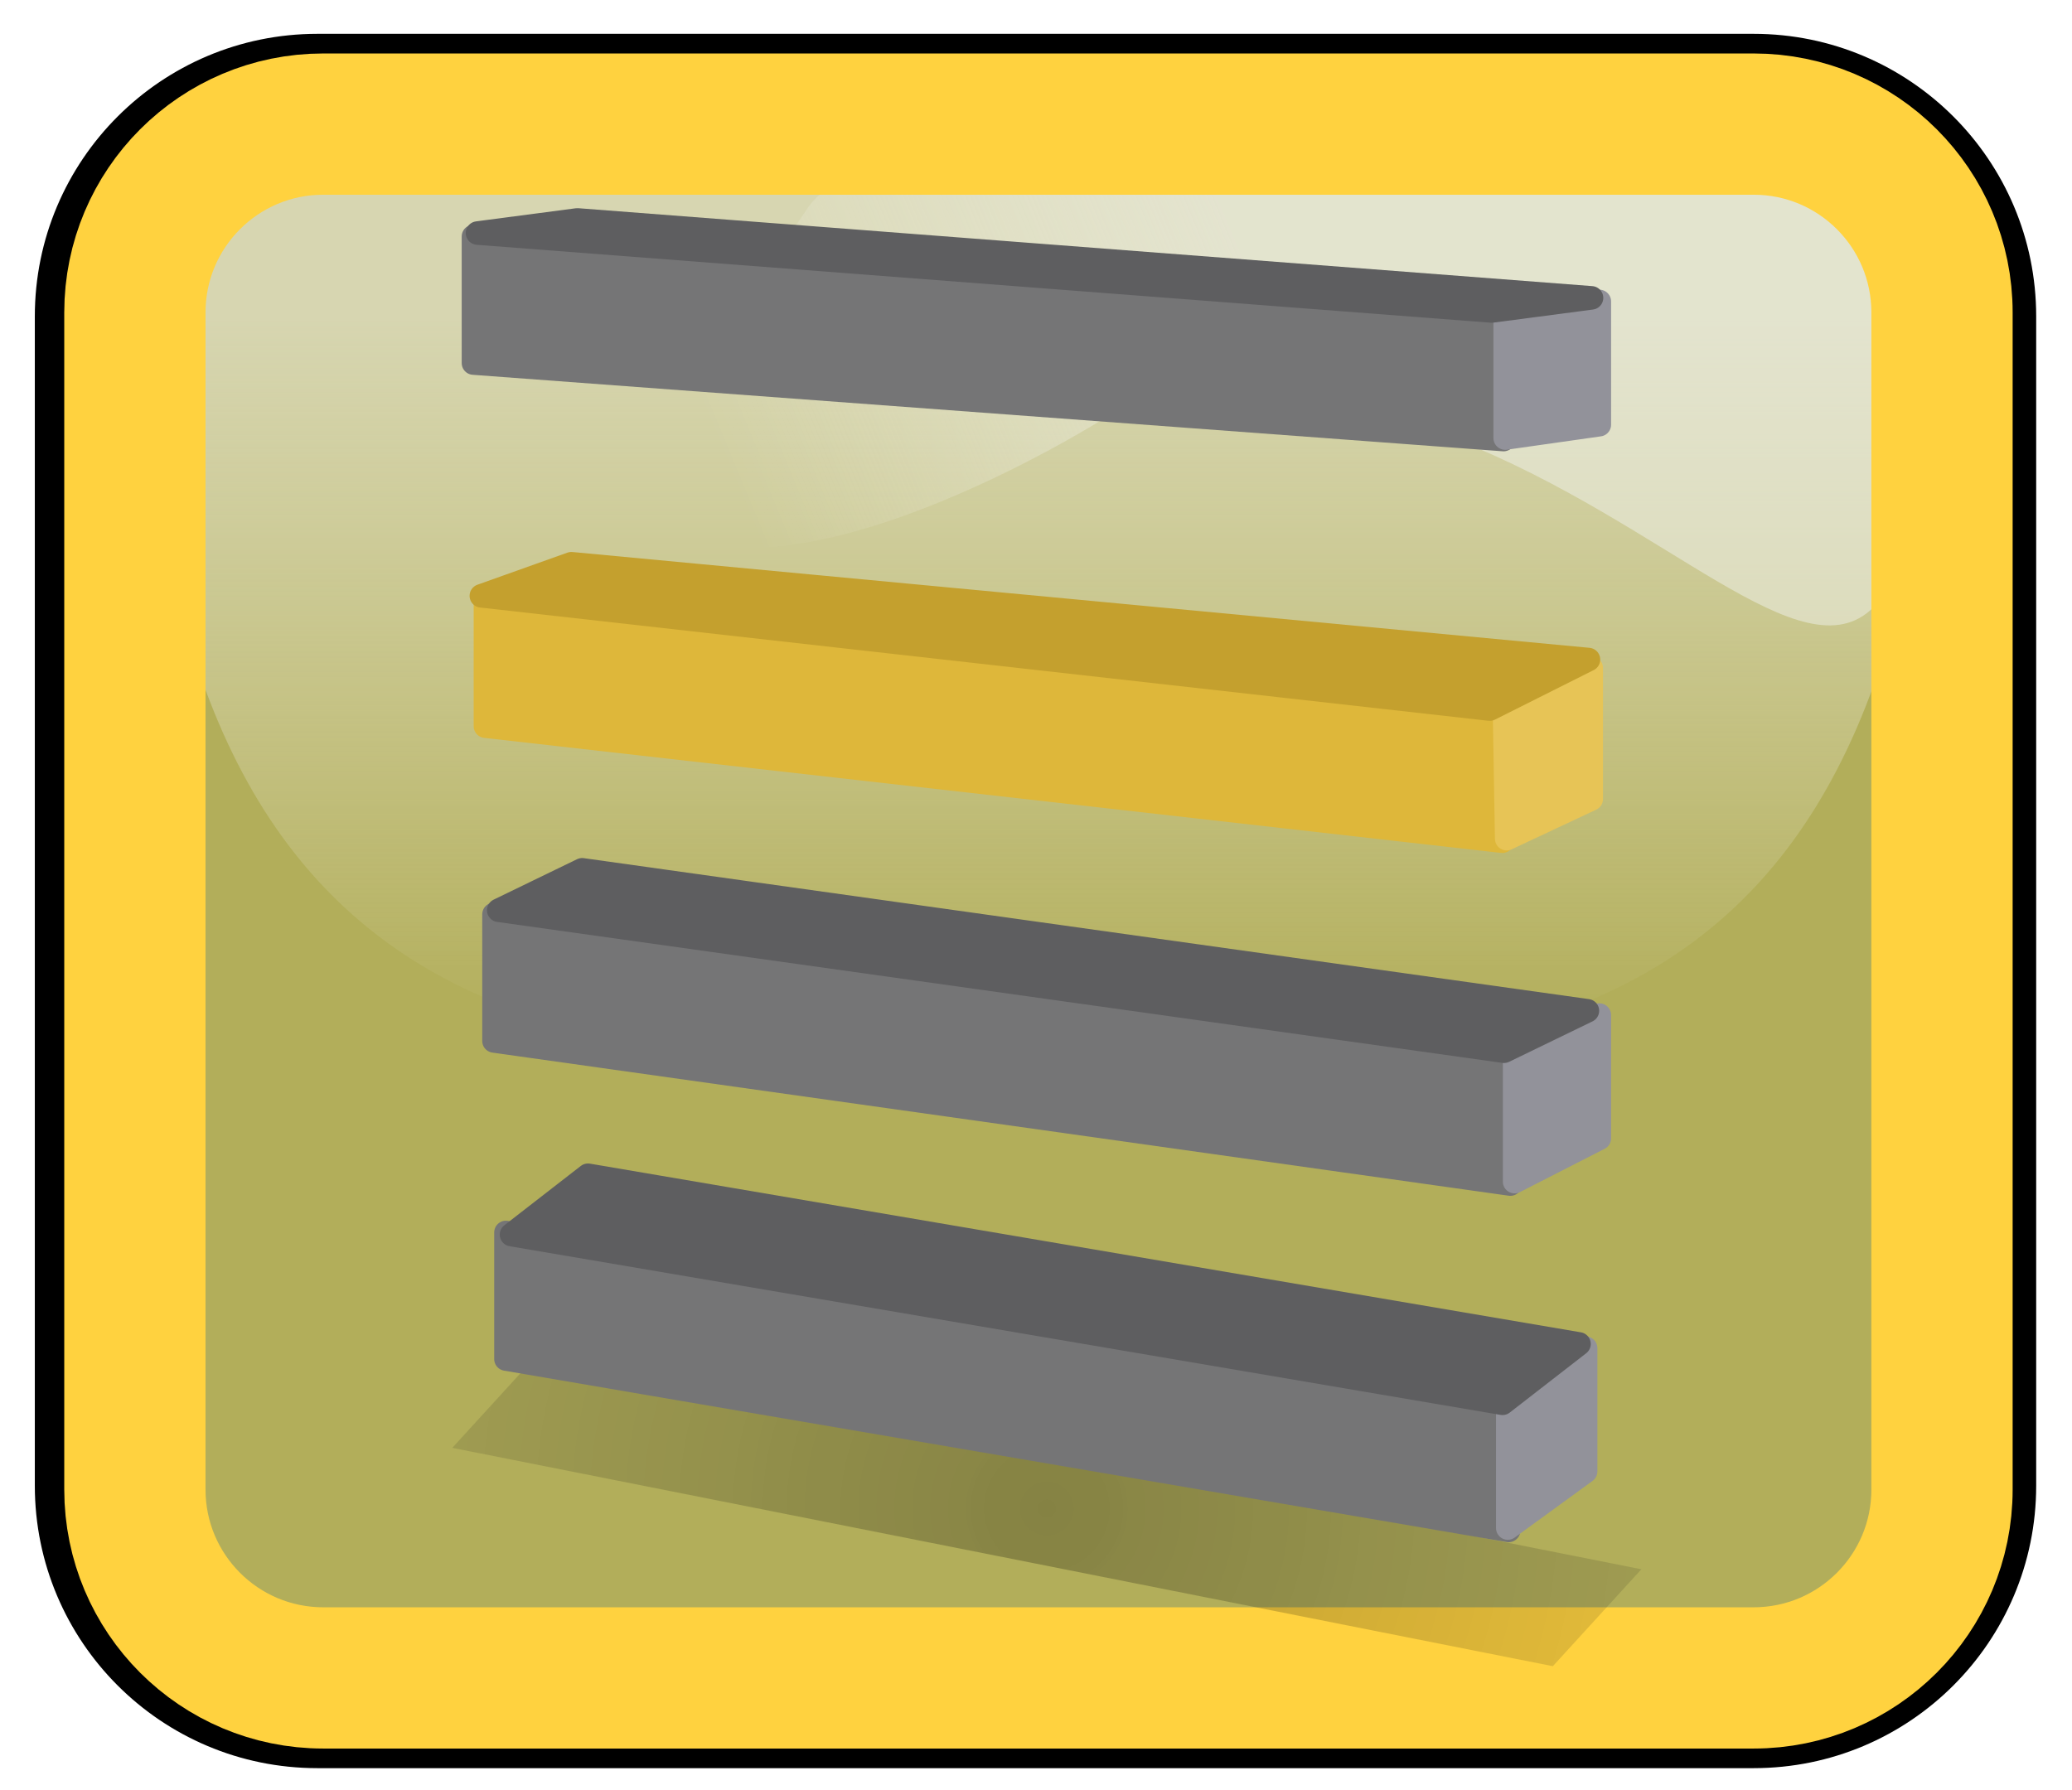
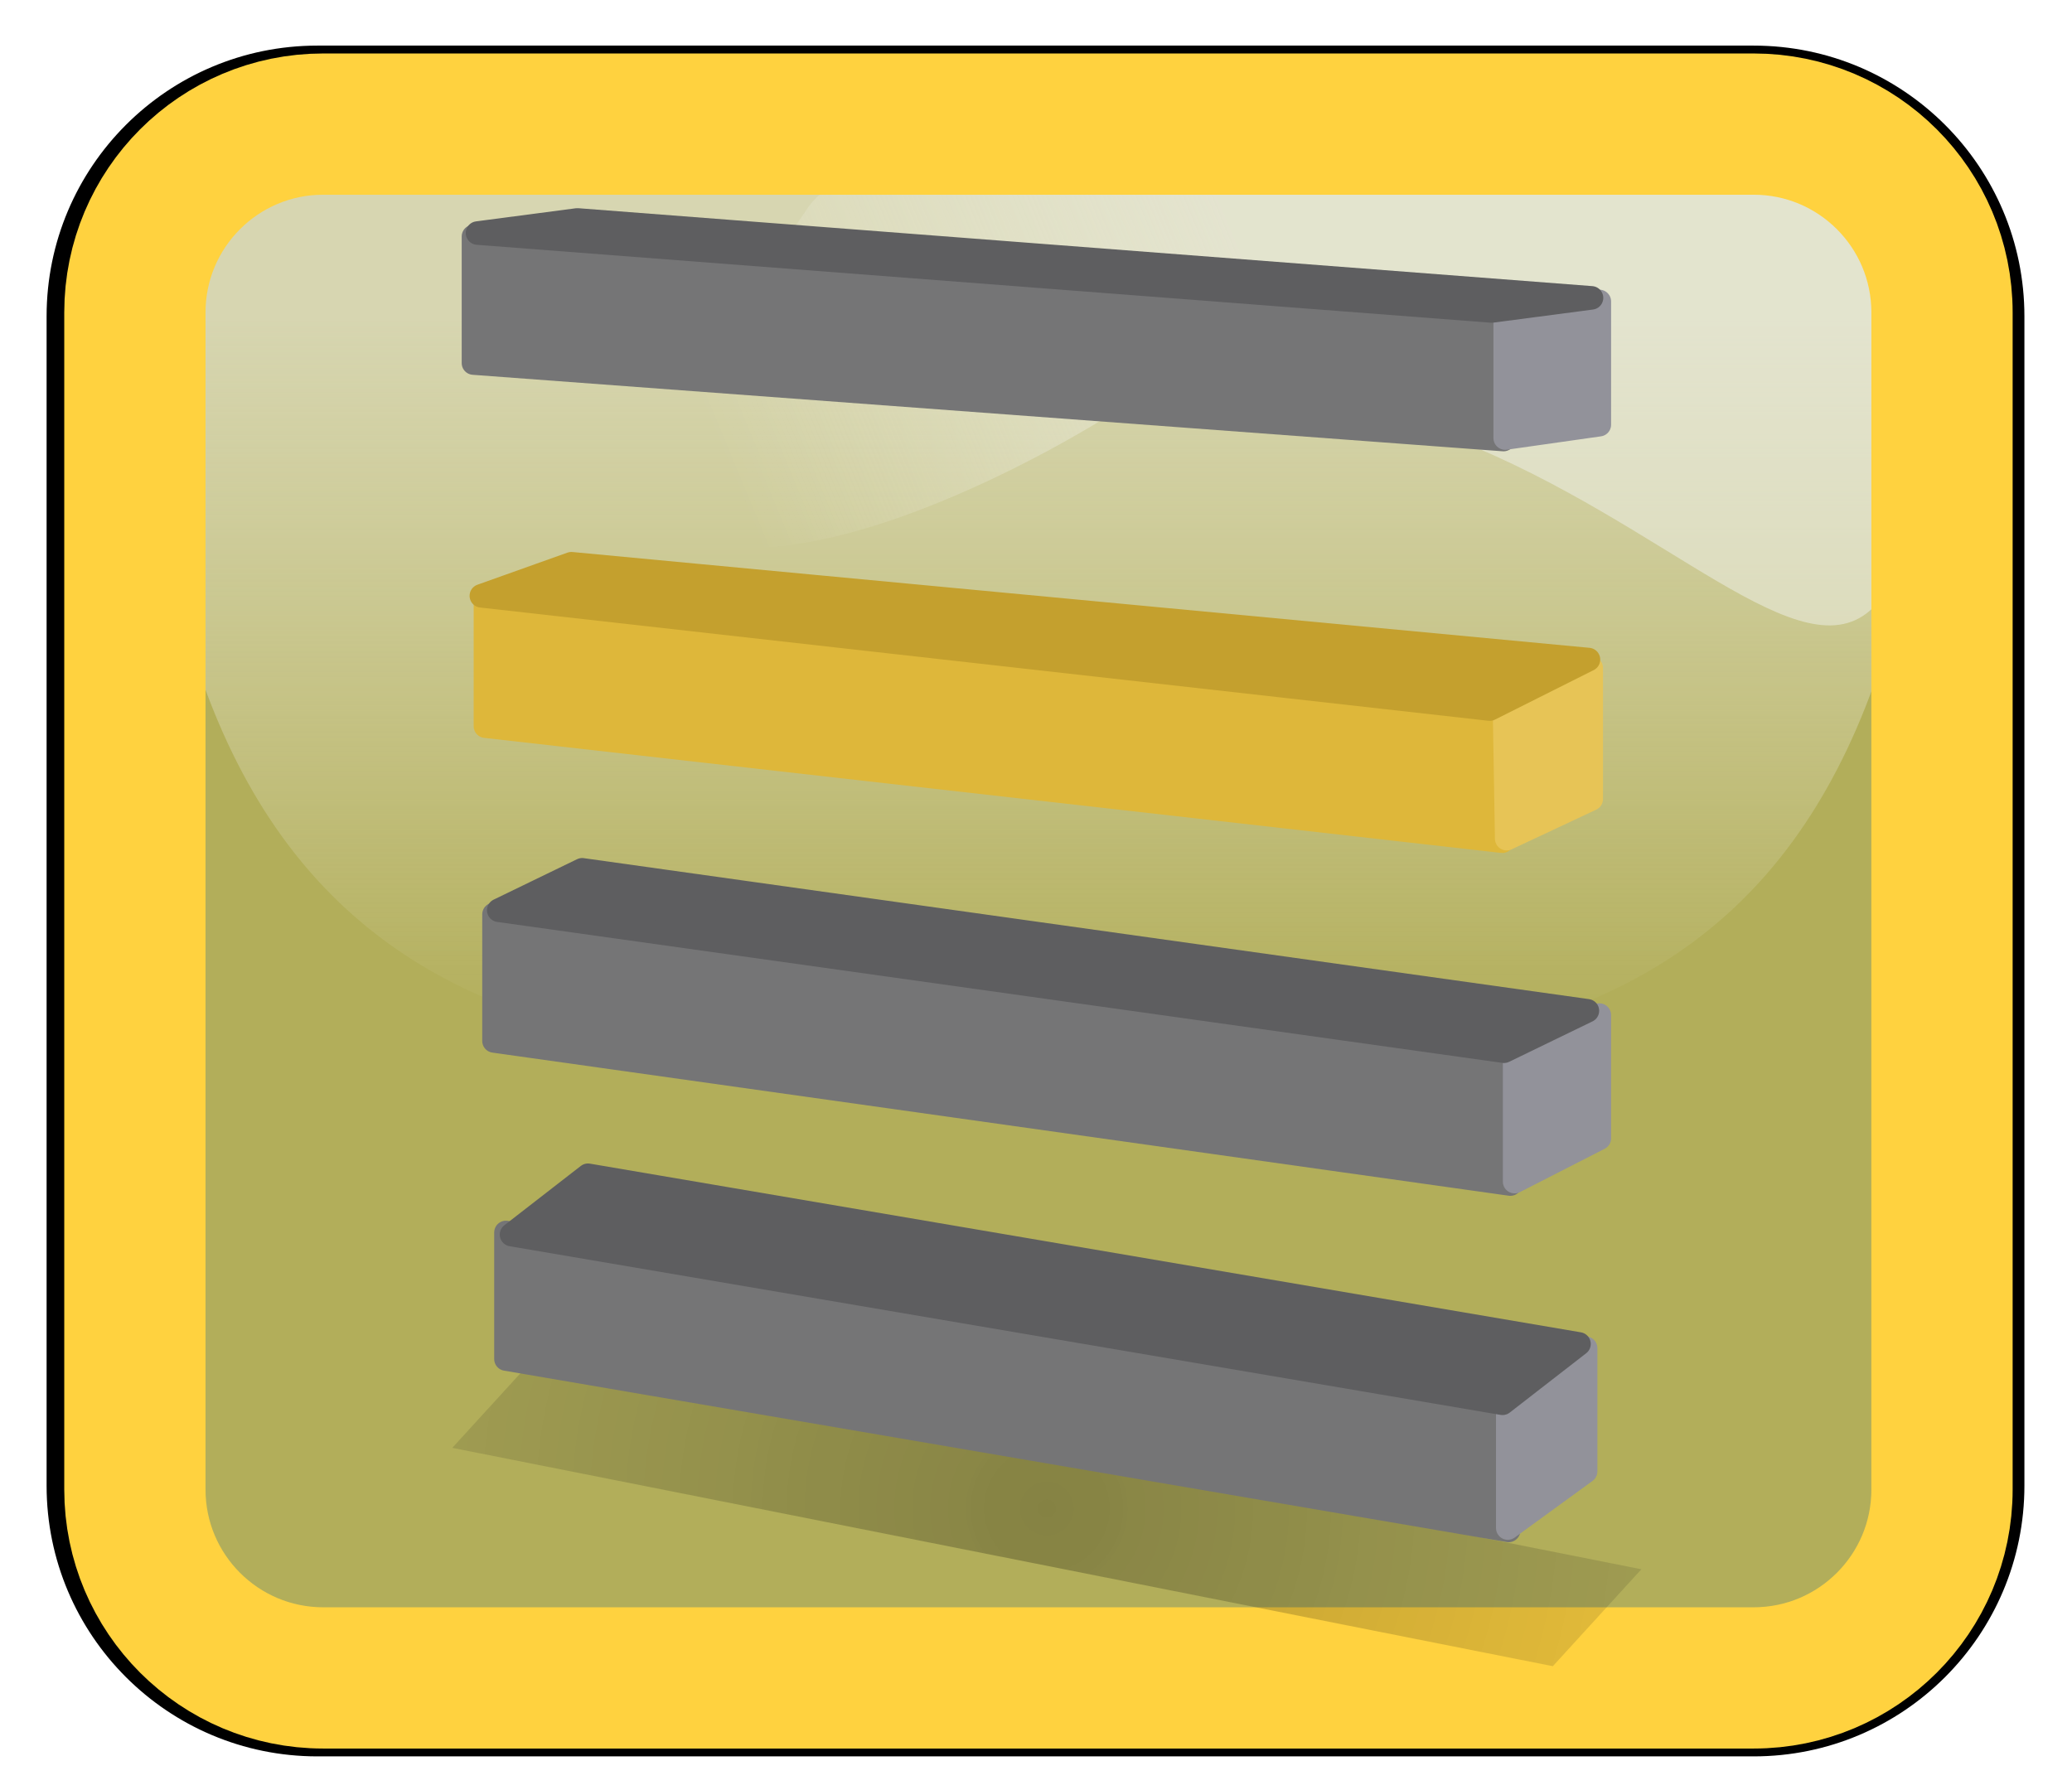
<svg xmlns="http://www.w3.org/2000/svg" version="1.1" baseProfile="full" width="88" height="76" viewBox="0 0 88.00 76.00" enable-background="new 0 0 88.00 76.00" xml:space="preserve">
-   <path fill="#B2AE5A" fill-opacity="1" stroke-width="2" stroke-linejoin="round" stroke="#000000" stroke-opacity="1" d="M 13.479,2.437L 74.479,2.437C 80.554,2.437 85.479,7.362 85.479,13.438L 85.479,63.104C 85.479,69.179 80.554,74.104 74.479,74.104L 13.479,74.104C 7.404,74.104 2.479,69.179 2.479,63.104L 2.479,13.438C 2.479,7.362 7.404,2.437 13.479,2.437 Z " />
+   <path fill="#B2AE5A" fill-opacity="1" stroke-linejoin="round" stroke="#000000" stroke-opacity="1" d="M 13.479,2.437L 74.479,2.437C 80.554,2.437 85.479,7.362 85.479,13.438L 85.479,63.104C 85.479,69.179 80.554,74.104 74.479,74.104L 13.479,74.104C 7.404,74.104 2.479,69.179 2.479,63.104L 2.479,13.438C 2.479,7.362 7.404,2.437 13.479,2.437 Z " />
  <linearGradient id="SVGID_Fill1_" gradientUnits="objectBoundingBox" x1="0.504" y1="-0.275" x2="2.054" y2="-0.275" gradientTransform="rotate(90 0.503869 -0.274908)">
    <stop offset="0.316" stop-color="#F0F1EC" stop-opacity="0.592" />
    <stop offset="0.8" stop-color="#FFFFFF" stop-opacity="0" />
  </linearGradient>
  <path fill="url(#SVGID_Fill1_)" stroke-width="0.2" stroke-linejoin="round" d="M 73.499,4.922L 15.388,4.922C 12.354,4.922 8.58,5.769 5.812,9.567L 5.878,9.567C 5.944,45.166 24.044,45.287 44.422,45.287C 64.799,45.287 82.108,44.942 82.438,9.483L 82.438,9.511C 80.988,7.444 79.077,5.322 73.499,4.922 Z " />
  <linearGradient id="SVGID_Fill2_" gradientUnits="objectBoundingBox" x1="0.94" y1="0.437" x2="2.525" y2="0.437" gradientTransform="rotate(170.5466 0.940186 0.437275)">
    <stop offset="0.274" stop-color="#F0F1EC" stop-opacity="0.502" />
    <stop offset="0.563" stop-color="#FFFFFF" stop-opacity="0" />
  </linearGradient>
  <path fill="url(#SVGID_Fill2_)" stroke-width="0.2" stroke-linejoin="round" d="M 73.268,4.875L 56.281,6.737C 53.247,6.737 37.13,4.949 34.363,8.748L 26.281,20.664C 30.64,27.669 45.959,18.578 48.331,16.828C 71.962,13.812 81.877,44.896 82.207,9.437L 82.207,9.464C 80.757,7.398 78.847,5.275 73.268,4.875 Z " />
  <path fill="none" stroke-width="6" stroke-linejoin="round" stroke="#FFD23F" stroke-opacity="1" d="M 13.729,5.271L 74.479,5.271C 78.897,5.271 82.479,8.853 82.479,13.271L 82.479,63.271C 82.479,67.689 78.897,71.271 74.479,71.271L 13.729,71.271C 9.311,71.271 5.729,67.689 5.729,63.271L 5.729,13.271C 5.729,8.853 9.311,5.271 13.729,5.271 Z " />
  <path fill="#757576" fill-opacity="1" stroke-linejoin="round" stroke="#757576" stroke-opacity="1" d="M 20.109,10.045L 63.855,13.293L 63.855,18.67L 20.109,15.421L 20.109,10.045 Z " />
  <radialGradient id="SVGID_Fill3_" cx="44.46" cy="64.077" r="25.833" gradientUnits="userSpaceOnUse">
    <stop offset="0" stop-color="#000000" stop-opacity="0.251" />
    <stop offset="1" stop-color="#111111" stop-opacity="0.118" />
  </radialGradient>
  <path fill="url(#SVGID_Fill3_)" stroke-width="0.2" stroke-linejoin="round" d="M 22.97,57.381L 69.712,66.656L 65.951,70.773L 19.209,61.499L 22.97,57.381 Z " />
  <path fill="#DEB73A" fill-opacity="1" stroke-linejoin="round" stroke="#DEB73A" stroke-opacity="1" d="M 20.617,25.468L 63.996,30.071L 63.803,35.731L 20.617,30.845L 20.617,25.468 Z " />
  <path fill="#757576" fill-opacity="1" stroke-linejoin="round" stroke="#757576" stroke-opacity="1" d="M 20.981,38.838L 64.146,44.917L 64.146,50.294L 20.981,44.215L 20.981,38.838 Z " />
  <path fill="#757576" fill-opacity="1" stroke-linejoin="round" stroke="#757576" stroke-opacity="1" d="M 21.489,52.35L 64.073,59.631L 64.073,65.007L 21.489,57.726L 21.489,52.35 Z " />
  <path fill="#E7C456" fill-opacity="1" stroke-linejoin="round" stroke="#E7C456" stroke-opacity="1" d="M 63.9,30.166L 67.581,28.374L 67.581,33.938L 63.991,35.623L 63.9,30.166 Z " />
  <path fill="#92929A" fill-opacity="1" stroke-linejoin="round" stroke="#92929A" stroke-opacity="1" d="M 64.328,44.955L 67.925,43.116L 67.925,48.35L 64.328,50.19L 64.328,44.955 Z " />
  <path fill="#92929A" fill-opacity="1" stroke-linejoin="round" stroke="#92929A" stroke-opacity="1" d="M 64.037,59.669L 67.343,57.264L 67.343,62.499L 64.037,64.904L 64.037,59.669 Z " />
  <path fill="#C4A02E" fill-opacity="1" stroke-linejoin="round" stroke="#C4A02E" stroke-opacity="1" d="M 24.266,23.945L 67.463,28.015L 63.27,30.119L 20.444,25.308L 24.266,23.945 Z " />
  <path fill="#92929A" fill-opacity="1" stroke-linejoin="round" stroke="#92929A" stroke-opacity="1" d="M 63.928,13.372L 67.925,12.804L 67.925,18.039L 63.928,18.607L 63.928,13.372 Z " />
  <path fill="#5E5E60" fill-opacity="1" stroke-linejoin="round" stroke="#5E5E60" stroke-opacity="1" d="M 24.52,9.342L 67.593,12.652L 63.354,13.209L 20.281,9.899L 24.52,9.342 Z " />
  <path fill="#5E5E60" fill-opacity="1" stroke-linejoin="round" stroke="#5E5E60" stroke-opacity="1" d="M 24.725,36.946L 67.418,42.934L 63.876,44.652L 21.182,38.664L 24.725,36.946 Z " />
  <path fill="#5E5E60" fill-opacity="1" stroke-linejoin="round" stroke="#5E5E60" stroke-opacity="1" d="M 24.973,49.92L 67.061,57.085L 63.813,59.606L 21.725,52.441L 24.973,49.92 Z " />
</svg>
